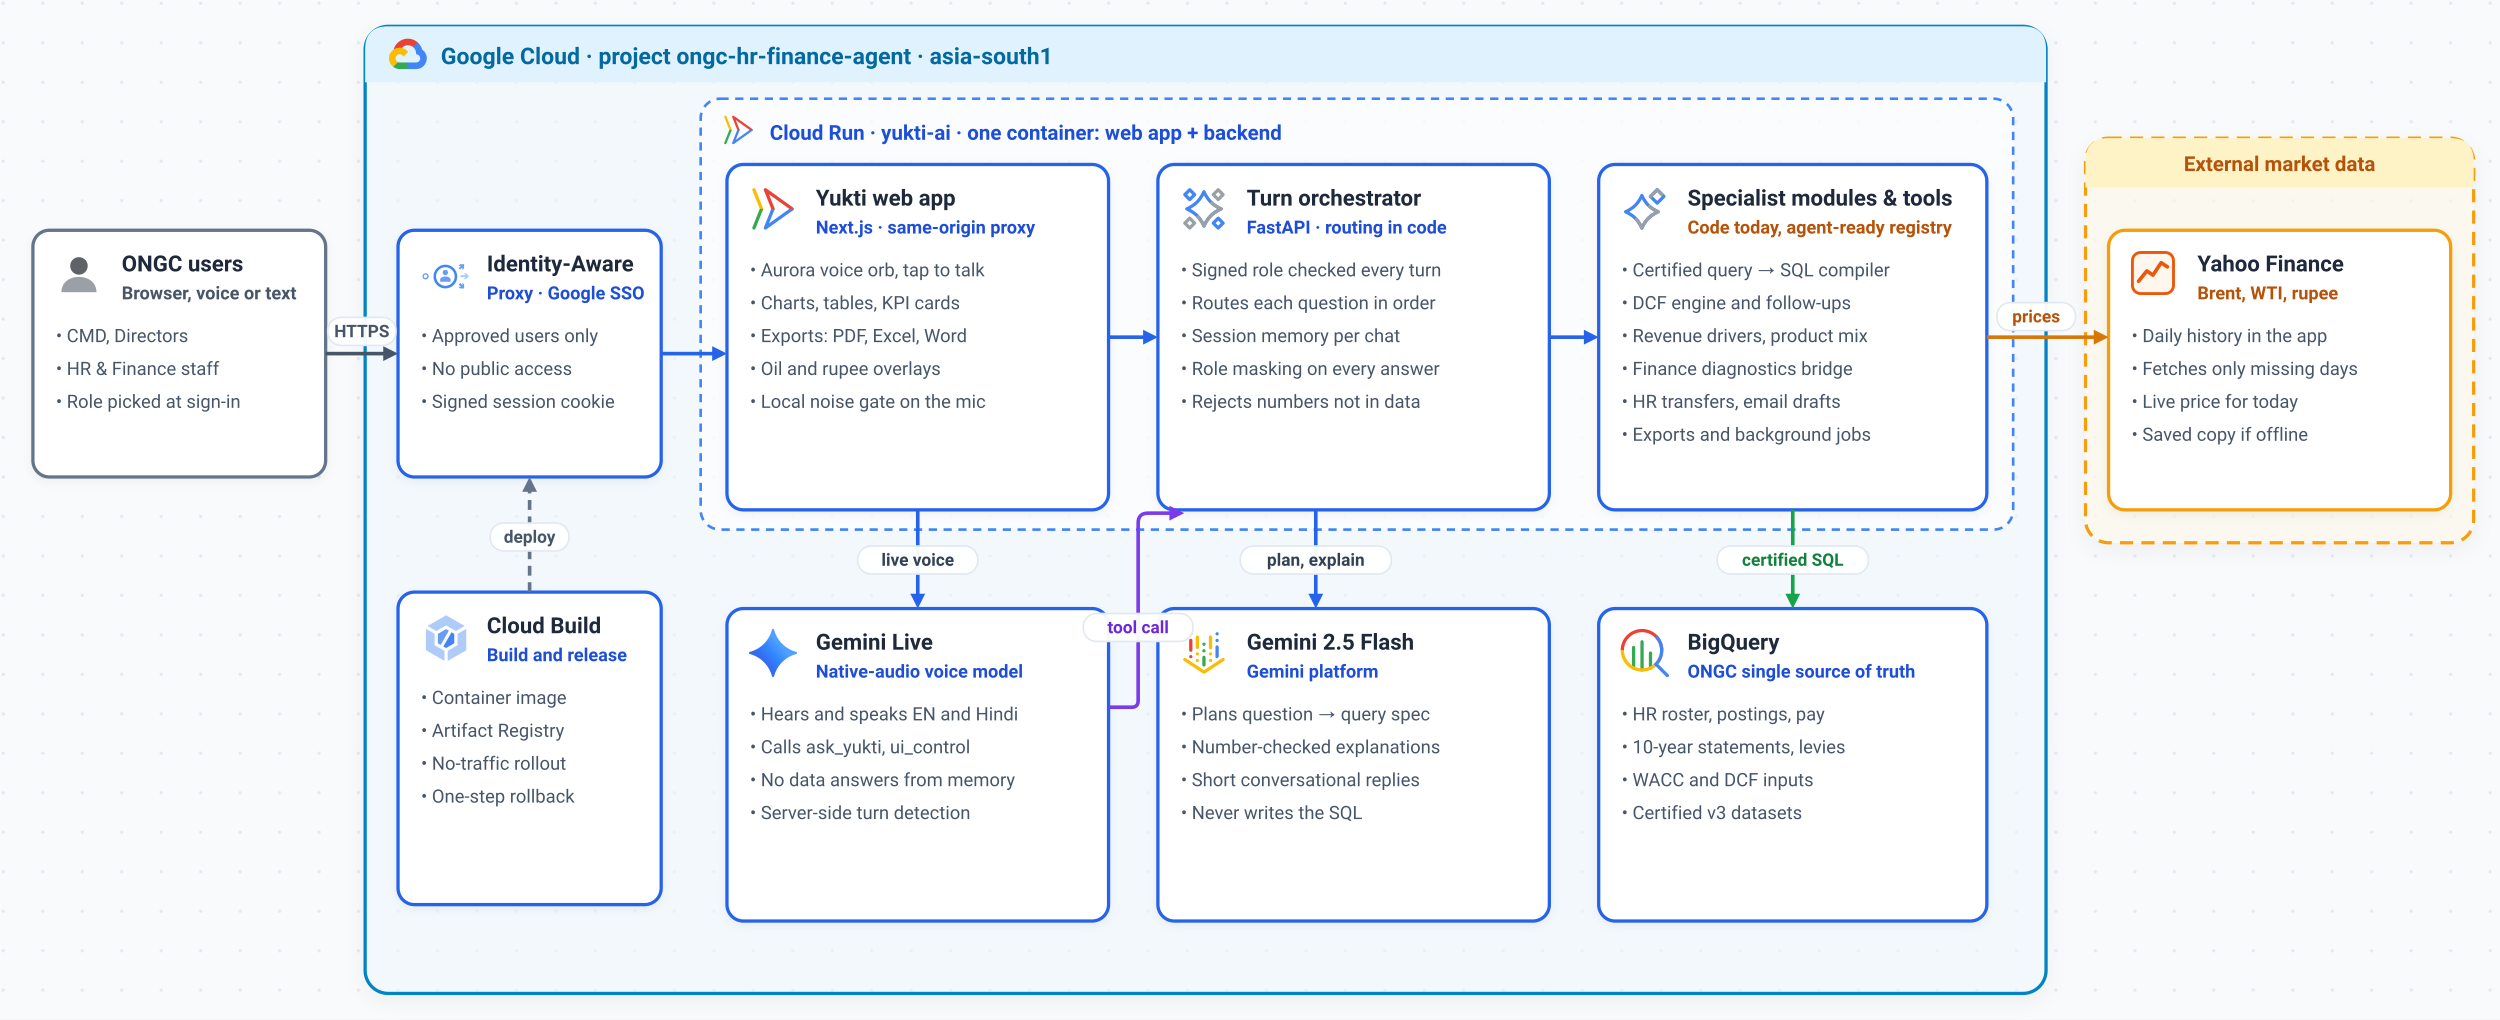
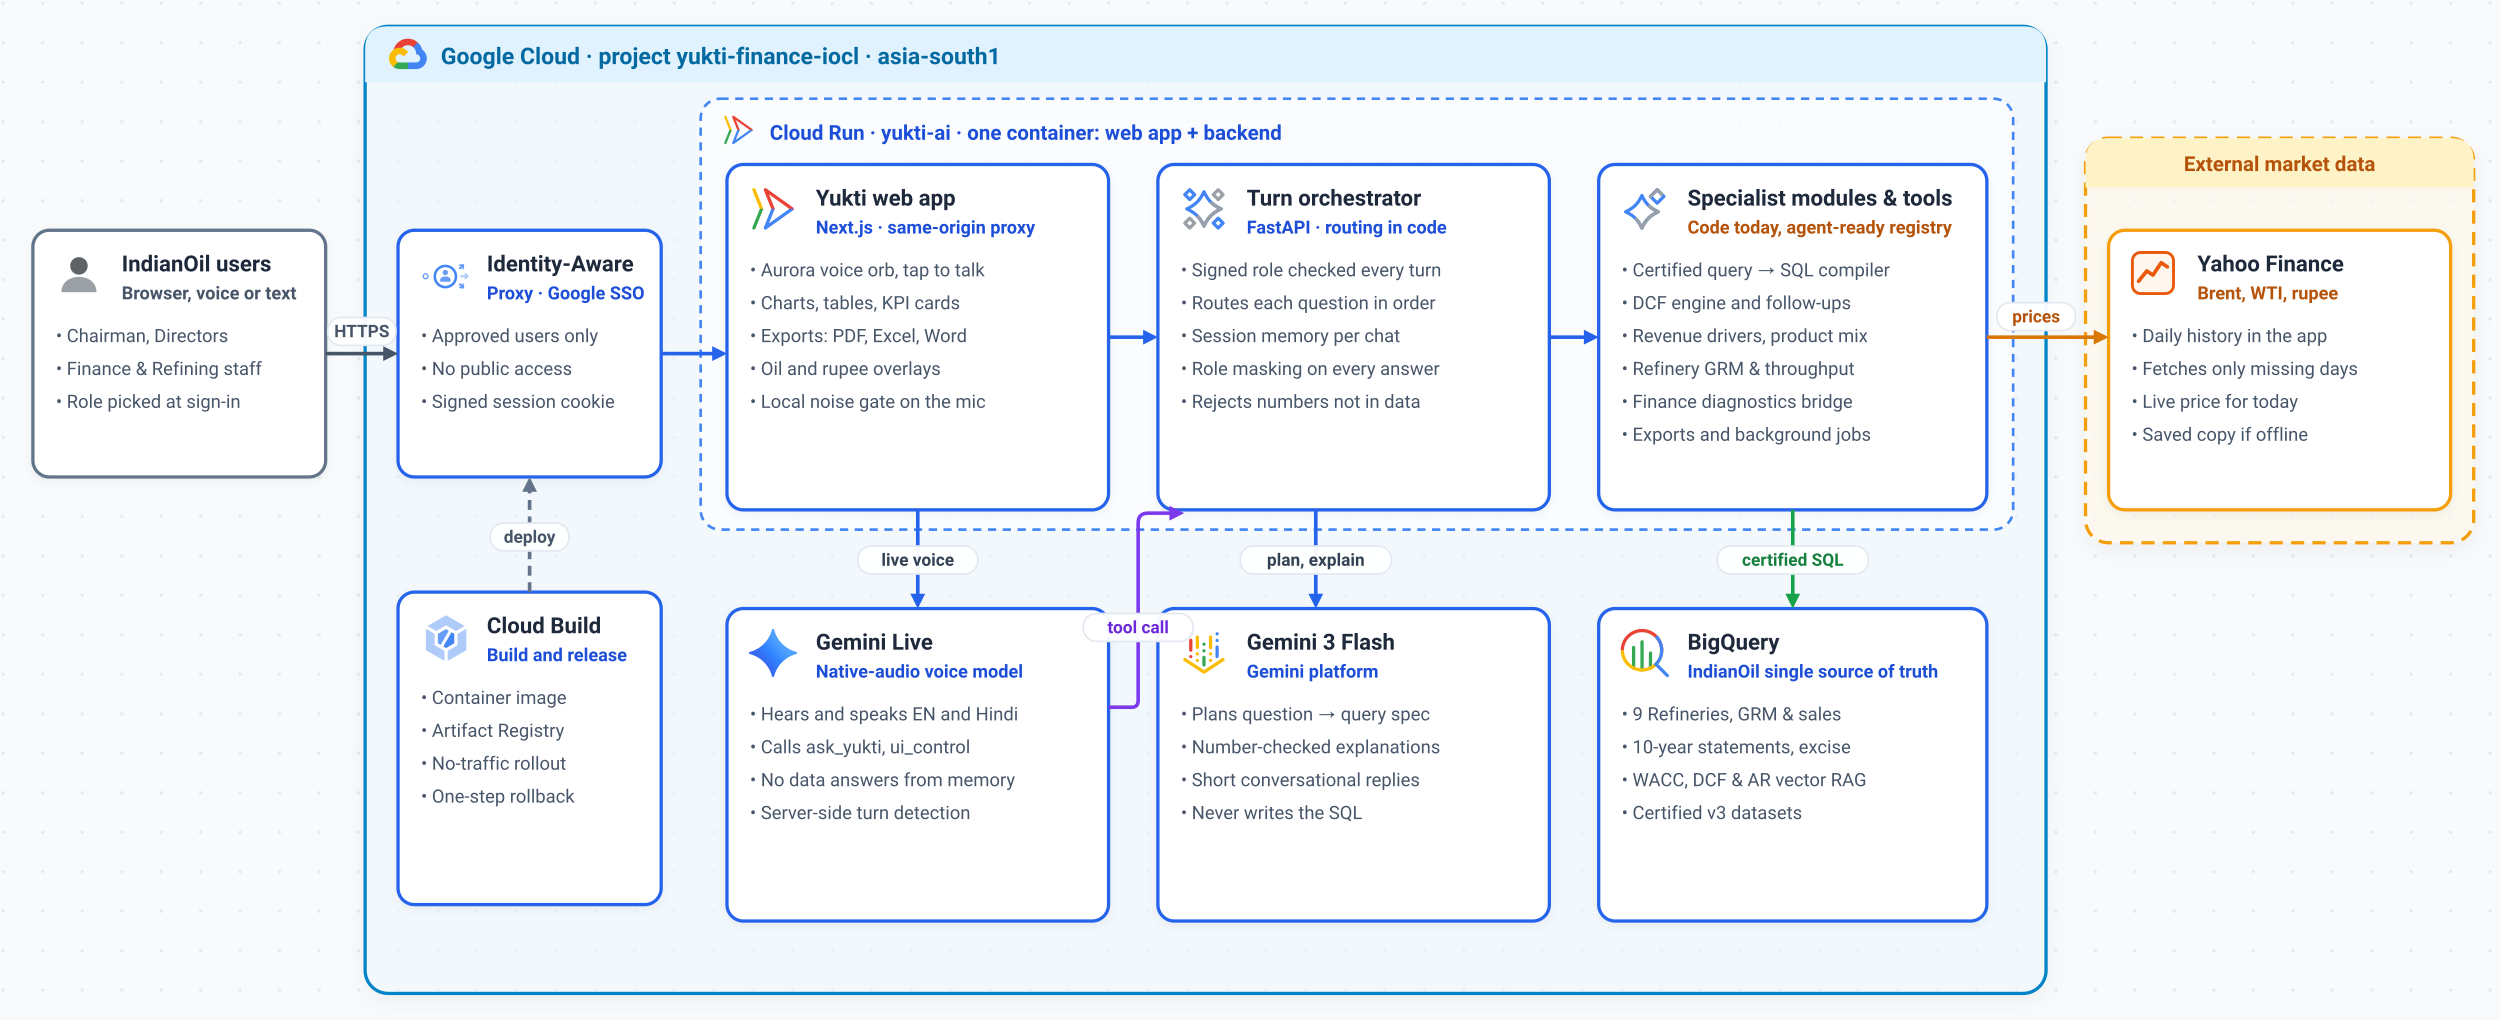
<svg xmlns="http://www.w3.org/2000/svg" viewBox="0 0 1520 620" width="1520" height="620" font-family="Google Sans, Roboto, Helvetica, Arial, sans-serif">
  <defs>
    <pattern id="bg-grid" width="24" height="24" patternUnits="userSpaceOnUse">
      <circle cx="2" cy="2" r="1" fill="#CBD5E1" fill-opacity="0.45" />
    </pattern>
    <filter id="shadow-md" x="-5%" y="-5%" width="110%" height="115%">
      <feDropShadow dx="0" dy="4" stdDeviation="6" flood-color="#0F172A" flood-opacity="0.07" />
    </filter>
    <filter id="shadow-sm" x="-5%" y="-5%" width="110%" height="115%">
      <feDropShadow dx="0" dy="2" stdDeviation="3" flood-color="#0F172A" flood-opacity="0.05" />
    </filter>
    <symbol id="icon-google-cloud" viewBox="0 0 192 192">
      <path fill="#EA4335" d="M121.11,60.87l5.89,0.11l16.01-16.01l0.78-6.78C131.07,26.87,114.33,19.98,96,19.98c-33.19,0-61.18,22.57-69.48,53.17c1.75-1.21,5.48-0.31,5.48-0.31l32-5.26c0,0,1.66-2.72,2.47-2.55C73.79,57.02,84.32,51.98,96,51.98C105.5,51.98,114.24,55.32,121.11,60.87z" />
      <path fill="#4285F4" d="M165.5,73.19c-3.71-13.72-11.39-25.82-21.72-35.01l-22.68,22.68C130.18,68.2,136,79.42,136,91.98v4c11.03,0,20,8.97,20,20s-8.97,20-20,20H96L92,140v24l4,3.98h40c28.67,0,52-23.33,52-52C188,98.25,179.08,82.58,165.5,73.19z" />
      <path fill="#34A853" d="M56,167.98h39.97v-32H56c-2.94,0-5.72-0.65-8.24-1.8L42,135.95l-16.02,16.02l-1.4,5.41C33.31,164.02,44.2,167.98,56,167.98z" />
      <path fill="#FBBC05" d="M56,63.98c-28.67,0-52,23.33-52,52c0,16.88,8.09,31.91,20.6,41.41l23.19-23.19C40.85,131.06,36,124.08,36,115.98c0-11.03,8.97-20,20-20c8.1,0,15.08,4.85,18.22,11.79l23.19-23.19C87.91,72.07,72.88,63.98,56,63.98z" />
    </symbol>
    <linearGradient id="gemini-spark-grad" x1="63.88" y1="262.92" x2="143.5" y2="330.05" gradientTransform="translate(0 386) scale(1 -1)" gradientUnits="userSpaceOnUse">
      <stop offset="0" stop-color="#346bf1" />
      <stop offset=".37" stop-color="#3186ff" />
      <stop offset=".78" stop-color="#4fa0ff" />
    </linearGradient>
    <symbol id="icon-gemini" viewBox="0 0 192 192">
      <path d="M164.93,86.68c-13.56-5.84-25.42-13.84-35.6-24.01-10.17-10.17-18.18-22.04-24.01-35.6-2.24-5.2-4.04-10.54-5.42-16.02-.45-1.79-2.06-3.05-3.9-3.05s-3.45,1.26-3.9,3.05c-1.38,5.48-3.18,10.81-5.42,16.02-5.84,13.56-13.84,25.43-24.01,35.6-10.17,10.17-22.04,18.18-35.6,24.01-5.2,2.24-10.54,4.04-16.02,5.42-1.79.45-3.05,2.06-3.05,3.9s1.26,3.45,3.05,3.9c5.48,1.38,10.81,3.18,16.02,5.42,13.56,5.84,25.42,13.84,35.6,24.01,10.17,10.17,18.18,22.04,24.01,35.6,2.24,5.2,4.04,10.54,5.42,16.02.45,1.79,2.06,3.05,3.9,3.05s3.45-1.26,3.9-3.05c1.38-5.48,3.18-10.81,5.42-16.02,5.84-13.56,13.84-25.42,24.01-35.6,10.17-10.17,22.04-18.18,35.6-24.01,5.2-2.24,10.54-4.04,16.02-5.42,1.79-.45,3.05-2.06,3.05-3.9s-1.26-3.45-3.05-3.9c-5.48-1.38-10.81-3.18-16.02-5.42Z" fill="url(#gemini-spark-grad)" />
    </symbol>
    <symbol id="icon-gemini-platform" viewBox="0 0 512 512">
      <path d="M128,244.99c-8.84,0-16-7.16-16-16v-95.97c0-8.84,7.16-16,16-16s16,7.16,16,16v95.97c0,8.84-7.16,16-16,16Z" fill="#ea4335" />
      <path d="M256,458c-2.98,0-5.97-.83-8.59-2.5l-186-122c-7.46-4.74-9.65-14.63-4.91-22.09,4.75-7.46,14.64-9.65,22.09-4.91l177.41,116.53,177.41-116.53c7.45-4.74,17.34-2.55,22.09,4.91,4.74,7.46,2.55,17.34-4.91,22.09l-186,122c-2.62,1.67-5.61,2.5-8.59,2.5Z" fill="#fbbc04" />
      <path d="M256,388.03c-8.84,0-16-7.16-16-16v-73.06c0-8.84,7.16-16,16-16s16,7.16,16,16v73.06c0,8.84-7.16,16-16,16Z" fill="#34a853" />
      <circle cx="128" cy="70" r="16" fill="#ea4335" />
      <circle cx="128" cy="292" r="16" fill="#ea4335" />
      <path d="M384.23,308.01c-8.82,0-15.98-7.14-16-15.97l-.23-94.01c-.02-8.84,7.13-16.02,15.97-16.03h.04c8.82,0,15.98,7.14,16,15.97l.23,94.01c.02-8.84-7.13,16.02-15.97,16.03h-.04Z" fill="#4285f4" />
      <circle cx="384" cy="70" r="16" fill="#4285f4" />
      <circle cx="384" cy="134" r="16" fill="#4285f4" />
      <path d="M320,220.36c-8.84,0-16-7.16-16-16v-103.02c0-8.84,7.16-16,16-16s16,7.16,16,16v103.02c0,8.84-7.16,16-16,16Z" fill="#fbbc04" />
      <circle cx="256" cy="171" r="16" fill="#34a853" />
      <circle cx="256" cy="235" r="16" fill="#34a853" />
      <circle cx="320" cy="265" r="16" fill="#fbbc04" />
      <circle cx="320" cy="329" r="16" fill="#fbbc04" />
      <path d="M192,217.36c-8.84,0-16-7.16-16-16v-100.02c0-8.84,7.16-16,16-16s16,7.16,16,16v100.02c0,8.84-7.16,16-16,16Z" fill="#fbbc04" />
      <circle cx="192" cy="265" r="16" fill="#fbbc04" />
      <circle cx="192" cy="329" r="16" fill="#fbbc04" />
    </symbol>
    <symbol id="icon-agents" viewBox="0 0 512 512">
      <path d="M256.083,438.958h-.025c-6.531-.01-12.403-3.982-14.831-10.046-.21-.521-21.989-53.918-63.233-94.966-41.269-41.072-94.336-62.688-94.867-62.902-6.066-2.438-10.046-8.326-10.039-14.865.007-6.537,3.983-12.415,10.053-14.842.964-.39,53.504-21.883,94.854-63.036,41.476-41.278,63-94.697,63.213-95.231,2.422-6.092,8.316-10.098,14.871-10.098h.017c6.562.007,12.456,4.012,14.867,10.113.206.521,21.716,53.924,63.206,95.216,41.538,41.341,94.333,62.827,94.861,63.039,6.064,2.436,10.045,8.316,10.045,14.852s-3.969,12.416-10.033,14.851c-.52.209-53.737,21.965-94.874,62.904-41.11,40.916-63.029,94.463-63.245,94.999-2.444,6.048-8.317,10.013-14.838,10.013h-.002ZM125.551,256.183c21.069,11.566,49.712,29.899,75.016,55.082,25.399,25.278,43.886,54.093,55.524,75.267,11.659-21.198,30.162-50.046,55.502-75.267,25.252-25.131,53.939-43.484,75.035-55.069-21.021-11.563-49.611-29.911-75.035-55.213-25.47-25.349-43.907-54.14-55.514-75.348-11.608,21.21-30.048,50.005-55.512,75.348-25.409,25.288-53.996,43.635-75.017,55.2h0Z" fill="#4285f4" />
      <path d="M394.5,181c-4.095,0-8.189-1.562-11.313-4.687l-47.5-47.5c-6.249-6.248-6.249-16.379,0-22.627l47.5-47.5c6.248-6.249,16.379-6.249,22.627,0l47.5,47.5c6.249,6.248,6.249,16.379,0,22.627l-47.5,47.5c-3.124,3.124-7.219,4.687-11.313,4.687h-.001ZM369.627,117.5l24.873,24.873,24.873-24.873-24.873-24.873-24.873,24.873Z" fill="#9aa0a6" />
      <path d="M117.5,181c-4.095,0-8.189-1.562-11.313-4.687l-47.5-47.5c-6.249-6.248-6.249-16.379,0-22.627l47.5-47.5c6.248-6.249,16.379-6.249,22.627,0l47.5,47.5c6.249,6.248,6.249,16.379,0,22.627l-47.5,47.5c-3.124,3.124-7.219,4.687-11.313,4.687h0ZM92.627,117.5l24.873,24.873,24.873-24.873-24.873-24.873-24.873,24.873Z" fill="#4285f4" />
      <path d="M394.5,458c-4.095,0-8.189-1.562-11.313-4.687l-47.5-47.5c-6.249-6.248-6.249-16.379,0-22.627l47.5-47.5c6.248-6.248,16.379-6.248,22.627,0l47.5,47.5c6.249,6.248,6.249,16.379,0,22.627l-47.5,47.5c-3.124,3.124-7.219,4.687-11.313,4.687h-.001ZM369.627,394.5l24.873,24.873,24.873-24.873-24.873-24.873-24.873,24.873Z" fill="#4285f4" />
      <path d="M117.5,458c-4.095,0-8.189-1.562-11.313-4.687l-47.5-47.5c-6.249-6.248-6.249-16.379,0-22.627l47.5-47.5c6.248-6.248,16.379-6.248,22.627,0l47.5,47.5c6.249,6.248,6.249,16.379,0,22.627l-47.5,47.5c-3.124,3.124-7.219,4.687-11.313,4.687h0ZM92.627,394.5l24.873,24.873,24.873-24.873-24.873-24.873-24.873,24.873Z" fill="#9aa0a6" />
      <path d="M334.166,333.946c41.137-40.94,94.354-62.695,94.874-62.904,6.064-2.435,10.032-8.315,10.033-14.851,0-6.535-3.98-12.416-10.045-14.851-.528-.212-53.323-21.698-94.861-63.039-.072-.071-.15-.131-.223-.2l-22.604,22.604c.087.091.163.189.253.278,25.424,25.302,54.015,43.649,75.035,55.213-21.096,11.585-49.783,29.939-75.035,55.069-25.34,25.221-43.843,54.068-55.502,75.267-11.622-21.144-30.074-49.907-55.418-75.16l-22.628,22.628c41.21,41.041,62.971,94.392,63.181,94.913,2.428,6.064,8.3,10.035,14.831,10.046h.025c6.521,0,12.393-3.966,14.838-10.013.216-.536,22.135-54.083,63.245-94.999h.001Z" fill="#9aa0a6" />
    </symbol>
    <symbol id="icon-aiml" viewBox="0 0 512 512">
      <path fill="#4285f4" d="M377.2,216.1c-4.1,0-8.2-1.6-11.3-4.7l-65.3-65.3c-3-3-4.7-7.1-4.7-11.3s1.7-8.3,4.7-11.3l65.3-65.3c3-3,7.1-4.7,11.3-4.7s8.3,1.7,11.3,4.7l65.3,65.3c6.2,6.2,6.2,16.4,0,22.6l-65.3,65.3c-3.1,3.1-7.2,4.7-11.3,4.7h0ZM334.6,134.8l42.6,42.6,42.6-42.6-42.6-42.7-42.6,42.7Z" />
      <path fill="#9aa0a6" d="M300.7,146.1c-6.2-6.2-6.2-16.4,0-22.6l65.3-65.3c6.2-6.2,16.4-6.2,22.6,0l53.9,54-22.6,22.6-42.6-42.7-65.3,65.3s-8.1-8.2-11.3-11.4h0Z" />
      <path fill="#4285f4" d="M228,458.5h0c-6.5,0-12.4-4-14.8-10-.2-.5-20.8-51-59.8-89.9-39.1-38.9-89.3-59.3-89.8-59.5-6.1-2.4-10-8.3-10-14.9,0-6.5,4-12.4,10-14.8h0c.5-.2,50.5-20.6,89.8-59.7,39.2-39.1,59.6-89.6,59.8-90.1,2.4-6.1,8.3-10.1,14.9-10.1h0c6.6,0,12.5,4,14.9,10.1.2.5,20.6,51,59.8,90.1,39.3,39.1,89.3,59.5,89.8,59.7,6.1,2.4,10,8.3,10,14.9s-4,12.4-10,14.9c-.5.2-50.9,20.8-89.8,59.5-38.9,38.7-59.6,89.4-59.9,89.9-2.4,6-8.3,10-14.8,10h0ZM105.8,284.2c19.9,11,46.5,28.3,70.1,51.7,23.7,23.5,41,50.3,52.1,70.4,11.1-20,28.5-46.9,52.1-70.4,23.5-23.4,50.2-40.6,70.1-51.7-19.9-11-46.5-28.3-70.1-51.8-23.7-23.6-41-50.4-52.1-70.4-11.1,20.1-28.4,46.8-52.1,70.4-23.7,23.6-50.2,40.8-70.1,51.8h0Z" />
      <path fill="#9aa0a6" d="M392.5,269.3c-.5-.2-50.5-20.6-89.8-59.7,0,0,0,0-.1-.1l-22.6,22.6c0,0,.1.1.2.2,23.7,23.6,50.2,40.8,70.1,51.8-20,11.1-46.6,28.3-70.1,51.7-23.6,23.5-41,50.3-52.1,70.4-11.1-20-28.4-46.7-52-70.2l-22.6,22.6c38.9,38.8,59.5,89.3,59.7,89.8,2.4,6.1,8.3,10,14.8,10h0c6.5,0,12.4-4,14.8-10,.2-.5,21-51.2,59.9-89.9,38.9-38.7,89.3-59.3,89.8-59.5,6.1-2.4,10-8.3,10-14.9s-4-12.4-10-14.9h0Z" />
    </symbol>
    <symbol id="icon-cloud-run" viewBox="0 0 512 512">
      <path fill="#FBBC04" d="M144.4,272c-6.4,0-12.4-3.8-14.9-10.1L55.4,75.9c-3.3-8.2.7-17.5,8.9-20.8,8.2-3.3,17.5.7,20.8,8.9l74.2,186c3.3,8.2-.7,17.5-8.9,20.8-1.9.8-3.9,1.1-5.9,1.1h-.1Z" />
      <path fill="#EA4335" d="M256,272c-6.4,0-12.4-3.8-14.9-10.1l-74.1-186c-2.6-6.6-.6-14.1,5-18.5s13.4-4.5,19.2-.4l260.1,186c7.2,5.1,8.9,15.1,3.7,22.3s-15.1,8.9-22.3,3.7L216.9,114.7l54,135.3c3.3,8.2-.7,17.5-8.9,20.8-1.9.8-4,1.1-5.9,1.1h-.1Z" />
      <path fill="#34A853" d="M127.2,256l-72,180c-3.3,8.2.7,17.5,8.9,20.8,3.1,1.2,4,1.1,5.9,1.1,6.3,0,12.4-3.8,14.9-10.1l74.4-186c.8-2,1.1-4,1.1-5.9h-33.2Z" />
      <path fill="#4285F4" d="M414.5,256l-197.7,141.2,54.1-135.3c.8-2,1.1-4,1.1-5.9h-33.2l-72,180c-2.6,6.6-.6,14.1,5,18.5,2.9,2.3,6.4,3.4,9.9,3.4s6.5-1,9.3-3l260.4-186c4.4-3.1,6.7-8,6.7-13h-43.6Z" />
    </symbol>
    <symbol id="icon-wif" viewBox="0 0 512 512">
      <path d="M432,400H80a32.041,32.041,0,0,1-32-32V144a32.041,32.041,0,0,1,32-32H432a32.041,32.041,0,0,1,32,32V368A32.041,32.041,0,0,1,432,400ZM80,144V368H432.031L432,144Z" fill="#4285f4" />
      <rect x="303.719" y="175.75" width="96" height="16" fill="#669df6" />
      <rect x="303.719" y="223.813" width="96" height="16" fill="#669df6" />
      <rect x="303.719" y="271.875" width="96" height="16" fill="#669df6" />
      <rect x="303.719" y="319.875" width="96" height="16" fill="#669df6" />
      <path d="M271.813,239.812v-16H255.8V191.844H223.766V175.75h-16v16.094H175.7V175.75h-16v16.094H127.8v31.968H111.828v16H127.8v32.063H111.828v16H127.8v31.969H159.7v16.015h16V319.844h32.063v16.015h16V319.844H255.8V287.875h16.016v-16H255.8V239.812ZM239.8,303.844h-96v-96h96Z" fill="#aecbfa" />
      <path d="M223.766,287.422H159.609v-63.61h64.157Zm-48.157-16h32.157v-31.61H175.609Z" fill="#4285f4" />
    </symbol>
    <symbol id="icon-databases" viewBox="0 0 512 512">
      <path fill="#4285f4" d="M256,490c-44.2,0-85.9-11.3-117.6-31.8-33.8-21.9-52.4-51.7-52.4-84v-118.2h32v118.2c0,21,13.4,41.3,37.8,57.1,26.5,17.2,62.1,26.7,100.2,26.7s73.7-9.5,100.2-26.7c24.4-15.8,37.8-36.1,37.8-57.1h32c0,32.3-18.6,62.1-52.4,84-31.6,20.5-73.4,31.8-117.6,31.8Z" />
      <path fill="#9aa0a6" d="M256,381c-44.2,0-85.9-11.3-117.6-31.8-33.8-21.9-52.4-51.7-52.4-84v-127.3h32v127.3c0,21,13.4,41.3,37.8,57.1,26.5,17.2,62.1,26.7,100.2,26.7s73.7-9.5,100.2-26.7c24.4-15.8,37.8-36.1,37.8-57.1h32c0,32.3-18.6,62.1-52.4,84-31.6,20.5-73.4,31.8-117.6,31.8Z" />
      <path fill="#9aa0a6" d="M256,490v-32c38.1,0,73.7-9.5,100.2-26.7,24.4-15.8,37.8-36.1,37.8-57.2v-118.1h32v118.1c0,32.3-18.6,62.1-52.4,84.1-31.6,20.5-73.4,31.8-117.6,31.8h0Z" />
      <path fill="#4285f4" d="M256,381v-32c38.1,0,73.7-9.5,100.2-26.7,24.4-15.8,37.8-36.1,37.8-57.2v-127.2h32v127.2c0,32.3-18.6,62.1-52.4,84.1-31.6,20.5-73.4,31.8-117.6,31.8h0Z" />
      <path fill="#4285f4" d="M256,253.6c-44.2,0-85.9-11.3-117.6-31.8-33.8-21.9-52.4-51.7-52.4-84s18.6-62.1,52.4-84c31.6-20.5-73.4-31.8-117.6-31.8s86,11.3,117.6,31.8c33.8,21.9,52.4,51.7,52.4,84s-18.6,62.1-52.4,84c-31.6,20.5-73.4,31.8-117.6,31.8ZM256,54c-38.1,0-73.7,9.5-100.2,26.7-24.4,15.8-37.8,36.1-37.8,57.1s13.4,41.3,37.8,57.1c26.5,17.2,62.1,26.7,100.2,26.7s73.7-9.5,100.2-26.7c24.4-15.8,37.8-36.1,37.8-57.1s-13.4-41.3-37.8-57.1c-26.5-17.2-62.1-26.7-100.2-26.7Z" />
      <path fill="#9aa0a6" d="M256,253.8v-32c38.1,0,73.7-9.5,100.2-26.7,24.4-15.8,37.8-36.2,37.8-57.2s-13.4-41.4-37.8-57.2c-26.5-17.2-62.1-26.7-100.2-26.7v-32c44.2,0,86,11.3,117.6,31.8,33.8,21.9,52.4,51.8,52.4,84.1s-18.6,62.1-52.4,84.1c-31.6,20.5-73.4,31.8-117.6,31.8h0Z" />
    </symbol>
    <symbol id="icon-bigquery" viewBox="0 0 512 512">
      <path d="M311.9,418.9c-8.8,0-16-7.2-16-16v-145.8c0-8.8,7.2-16,16-16s16,7.2,16,16v145.8c0,8.8-7.2,16-16,16h0Z" fill="#34A853" />
      <path d="M147.6,418.9c-8.8,0-16-7.2-16-16v-200.5c0-8.8,7.2-16,16-16s16,7.2,16,16v200.5c0,8.8-7.2,16-16,16Z" fill="#34A853" />
      <path d="M229.8,437.4c-8.8,0-16-7.2-16-16V147.6c0-8.8,7.2-16,16-16s16,7.2,16,16v273.7c0,8.8-7.2,16-16,16h0Z" fill="#34A853" />
      <path d="M229.8,437.4c-114.5,0-207.6-93.1-207.6-207.6h32c0,96.8,78.8,175.6,175.6,175.6s175.6-78.8,175.6-175.6h32c0,114.5-93.1,207.6-207.6,207.6h0Z" fill="#FBBC04" />
      <path d="M437.4,229.8h-32c0-96.8-78.8-175.6-175.6-175.6S54.1,132.9,54.1,229.8H22.1c0-114.5,93.2-207.7,207.7-207.7s207.6,93.1,207.6,207.6h0Z" fill="#EA4335" />
      <path d="M487.4,464.8l-100-100c32.3-37.6,49.9-85,49.9-135.1s-21.6-107.6-60.8-146.8l-22.6,22.6c33.2,33.2,51.4,77.3,51.4,124.2s-18.3,90.9-51.5,124.1h0c-5,5-7.5,7-11.8,10.8l122.8,122.8c3.1,3.1,7.2,4.7,11.3,4.7h0c4.1,0,8.2-1.6,11.3-4.7,6.2-6.2,6.2-16.4,0-22.6h0Z" fill="#4285F4" />
    </symbol>
    <linearGradient id="sp-grad-0" x1="6" y1="11.5" x2="26.583" y2="11.5" gradientUnits="userSpaceOnUse">
      <stop stop-color="#103A3B" />
      <stop offset="1" stop-color="#116B6E" />
    </linearGradient>
    <linearGradient id="sp-grad-1" x1="18" y1="13" x2="32" y2="21" gradientUnits="userSpaceOnUse">
      <stop stop-color="#1D9097" />
      <stop offset="1" stop-color="#29BBC2" />
    </linearGradient>
    <linearGradient id="sp-grad-2" x1="12" y1="21.5" x2="23" y2="26.5" gradientUnits="userSpaceOnUse">
      <stop stop-color="#28A6B5" />
      <stop offset="1" stop-color="#31D6EC" />
    </linearGradient>
    <linearGradient id="sp-grad-3" x1="0" y1="16" x2="19.5" y2="16" gradientUnits="userSpaceOnUse">
      <stop stop-color="#105557" />
      <stop offset="1" stop-color="#116B6E" />
    </linearGradient>
    <symbol id="icon-sharepoint" viewBox="0 0 32 32">
      <circle cx="15.5" cy="11.5" r="9.5" fill="url(#sp-grad-0)" />
      <circle cx="24" cy="17" r="8" fill="url(#sp-grad-1)" />
      <circle cx="16.5" cy="23.5" r="6.5" fill="url(#sp-grad-2)" />
      <path d="M7 12C7 10.343 8.343 9 10 9H17C18.657 9 20 10.343 20 12V24C20 25.657 18.657 27 17 27H7V12Z" fill="#000000" fill-opacity="0.22" />
      <rect y="7" width="18" height="18" rx="2" fill="url(#sp-grad-3)" />
      <path d="M13 18.123C13 16.573 11.96 15.888 9.797 15.092C8.103 14.464 7.7 14.282 7.7 13.682C7.7 13.165 8.203 12.816 9.059 12.816C9.931 12.816 10.753 13.109 11.675 13.612L12.614 11.95C11.625 11.335 10.451 11 9.025 11C6.845 11 5.285 12.117 5.285 13.821C5.285 15.567 6.526 16.126 8.606 16.866C10.266 17.453 10.585 17.746 10.585 18.263C10.585 18.877 9.998 19.184 9.075 19.184C7.985 19.184 7.029 18.807 6.073 18.193L5 19.785C6.174 20.595 7.633 21 9.126 21C11.373 21 13 19.939 13 18.123Z" fill="white" />
    </symbol>
    <symbol id="icon-aws-storage" viewBox="0 0 64 64">
      <rect width="64" height="64" rx="12" fill="#FFF7ED" stroke="#EA580C" stroke-width="2.5" />
      <ellipse cx="32" cy="20" rx="16" ry="6" fill="none" stroke="#EA580C" stroke-width="2.5" />
      <path d="M16 20v24c0 3.3 7.2 6 16 6s16-2.7 16-6V20" fill="none" stroke="#EA580C" stroke-width="2.5" />
      <path d="M16 32c0 3.3 7.2 6 16 6s16-2.7 16-6" fill="none" stroke="#EA580C" stroke-width="2.5" />
    </symbol>
    <symbol id="icon-aws-compute" viewBox="0 0 64 64">
      <rect width="64" height="64" rx="12" fill="#FFF7ED" stroke="#EA580C" stroke-width="2.5" />
      <rect x="18" y="18" width="28" height="28" rx="4" fill="none" stroke="#EA580C" stroke-width="2.5" />
      <rect x="25" y="25" width="14" height="14" rx="2" fill="#EA580C" />
      <path d="M26 12v6M38 12v6M26 46v6M38 46v6M12 26h6M12 38h6M46 26h6M46 38h6" stroke="#EA580C" stroke-width="2.5" stroke-linecap="round" />
    </symbol>
    <symbol id="icon-iap" viewBox="0 0 24 24">
      <path fill="#4285f4" d="M11.85,7a5.1,5.1,0,1,0,5.1,5.1h0A5.1,5.1,0,0,0,11.85,7Zm0,9.08a4,4,0,1,1,4-4h0A4,4,0,0,1,11.85,16.09Z" />
      <path fill="#669df6" d="M13.77,12.71a2.09,2.09,0,0,0-.28-.22,3.11,3.11,0,0,0-2.61-.28,2.31,2.31,0,0,0-.89.47.86.86,0,0,0-.37.65v1h4.47v-.82A1,1,0,0,0,13.77,12.71Z" />
      <path fill="#669df6" d="M11.85,11.53a1.16,1.16,0,1,0-1.17-1.15h0A1.17,1.17,0,0,0,11.85,11.53Z" />
      <polygon fill="#aecbfa" points="20.78 10.72 19.74 10.72 20.51 11.49 18.3 11.49 18.3 12.39 20.51 12.39 19.74 13.17 20.78 13.17 22 11.94 20.78 10.72" />
      <polygon fill="#669df6" points="17.54 8.5 18.18 9.14 19.16 8.17 19.16 9.26 19.89 8.52 19.89 6.79 18.16 6.79 17.43 7.53 18.52 7.53 17.54 8.5" />
      <polygon fill="#669df6" points="19.16 15.83 18.18 14.86 17.54 15.49 18.52 16.47 17.43 16.47 18.16 17.2 19.89 17.2 19.89 15.47 19.16 14.74 19.16 15.83" />
      <path fill="#669df6" d="M3.35,10.65A1.35,1.35,0,1,0,4.71,12a1.35,1.35,0,0,0-1.36-1.35Zm0,2.1A.76.76,0,1,1,4.11,12h0a.76.76,0,0,1-.76.75Z" />
    </symbol>
    <symbol id="icon-cloud-build" viewBox="0 0 24 24">
      <polygon fill="#4285f4" points="12.15 16.24 15.67 14.21 15.67 10.15 14.49 9.46 10.97 15.56 12.15 16.24" />
      <polygon fill="#669df6" points="8.63 10.15 8.63 14.21 9.81 14.89 13.34 8.8 12.15 8.11 8.63 10.15" />
      <polygon fill="#aecbfa" points="11.46 17.45 7.24 15.01 7.24 10.15 3.49 7.98 3.49 17.18 11.46 21.78 11.46 17.45" />
      <polygon fill="#aecbfa" points="7.93 8.95 12.15 6.51 16.37 8.95 20.13 6.78 12.15 2.17 4.17 6.78 7.93 8.95" />
      <polygon fill="#aecbfa" points="17.06 15.01 12.84 17.45 12.84 21.78 20.82 17.18 20.82 7.98 17.06 10.15 17.06 15.01" />
    </symbol>
    <symbol id="icon-user" viewBox="0 0 24 24">
      <circle cx="12" cy="8" r="4" fill="#5f6368" />
      <path d="M4 20c0-4.4 3.6-7 8-7s8 2.6 8 7z" fill="#9aa0a6" />
    </symbol>
    <symbol id="icon-market" viewBox="0 0 24 24">
      <rect x="2" y="2" width="20" height="20" rx="4" fill="#FFF7ED" stroke="#EA580C" stroke-width="1.4" />
      <polyline points="5,16 9,11 12,13 16,7 19,9" fill="none" stroke="#EA580C" stroke-width="1.8" stroke-linejoin="round" stroke-linecap="round" />
    </symbol>
  </defs>
  <rect width="1520" height="620" fill="#F8FAFC" />
  <rect width="1520" height="620" fill="url(#bg-grid)" />
  <rect x="20" y="140" width="178" height="150" rx="10" fill="#FFFFFF" stroke="#64748B" stroke-width="2" filter="url(#shadow-sm)" />
  <use href="#icon-user" x="32" y="151" width="32" height="32" />
-   <text x="74" y="165" font-size="13.5" font-weight="700" fill="#1E293B">ONGC users</text>
+   <text x="74" y="165" font-size="13.5" font-weight="700" fill="#1E293B">IndianOil users</text>
  <text x="74" y="182" font-size="11" font-weight="600" fill="#475569">Browser, voice or text</text>
-   <text x="34" y="208" font-size="11.2" fill="#475569">• CMD, Directors</text>
-   <text x="34" y="228" font-size="11.2" fill="#475569">• HR &amp; Finance staff</text>
+   <text x="34" y="208" font-size="11.2" fill="#475569">• Chairman, Directors</text>
+   <text x="34" y="228" font-size="11.2" fill="#475569">• Finance &amp; Refining staff</text>
  <text x="34" y="248" font-size="11.2" fill="#475569">• Role picked at sign-in</text>
  <rect x="222" y="16" width="1022" height="588" rx="14" fill="#F0F9FF" fill-opacity="0.55" stroke="#0284C7" stroke-width="2" filter="url(#shadow-md)" />
  <path d="M 222 30 Q 222 16 236 16 L 1230 16 Q 1244 16 1244 30 L 1244 50 L 222 50 Z" fill="#E0F2FE" />
  <use href="#icon-google-cloud" x="236" y="21" width="24" height="24" />
-   <text x="268" y="39" font-size="14" font-weight="700" fill="#0369A1">Google Cloud · project ongc-hr-finance-agent · asia-south1</text>
+   <text x="268" y="39" font-size="14" font-weight="700" fill="#0369A1">Google Cloud · project yukti-finance-iocl · asia-south1</text>
  <rect x="242" y="140" width="160" height="150" rx="10" fill="#FFFFFF" stroke="#2563EB" stroke-width="2" filter="url(#shadow-sm)" />
  <use href="#icon-iap" x="254" y="151" width="34" height="34" />
  <text x="296" y="165" font-size="13.5" font-weight="700" fill="#1E293B">Identity-Aware</text>
  <text x="296" y="182" font-size="11" font-weight="600" fill="#1D4ED8">Proxy · Google SSO</text>
  <text x="256" y="208" font-size="11.2" fill="#475569">• Approved users only</text>
  <text x="256" y="228" font-size="11.2" fill="#475569">• No public access</text>
  <text x="256" y="248" font-size="11.2" fill="#475569">• Signed session cookie</text>
  <rect x="242" y="360" width="160" height="190" rx="10" fill="#FFFFFF" stroke="#2563EB" stroke-width="2" filter="url(#shadow-sm)" />
  <use href="#icon-cloud-build" x="254" y="371" width="34" height="34" />
  <text x="296" y="385" font-size="13.5" font-weight="700" fill="#1E293B">Cloud Build</text>
  <text x="296" y="402" font-size="11" font-weight="600" fill="#1D4ED8">Build and release</text>
  <text x="256" y="428" font-size="11.2" fill="#475569">• Container image</text>
  <text x="256" y="448" font-size="11.2" fill="#475569">• Artifact Registry</text>
  <text x="256" y="468" font-size="11.2" fill="#475569">• No-traffic rollout</text>
  <text x="256" y="488" font-size="11.2" fill="#475569">• One-step rollback</text>
  <rect x="426" y="60" width="798" height="262" rx="12" fill="#FFFFFF" fill-opacity="0.6" stroke="#4285F4" stroke-width="1.6" stroke-dasharray="5 4" />
  <use href="#icon-cloud-run" x="438" y="68" width="22" height="22" />
  <text x="468" y="85" font-size="12.5" font-weight="700" fill="#1D4ED8">Cloud Run · yukti-ai · one container: web app + backend</text>
  <rect x="442" y="100" width="232" height="210" rx="10" fill="#FFFFFF" stroke="#2563EB" stroke-width="2" filter="url(#shadow-sm)" />
  <use href="#icon-cloud-run" x="454" y="111" width="32" height="32" />
  <text x="496" y="125" font-size="13.5" font-weight="700" fill="#1E293B">Yukti web app</text>
  <text x="496" y="142" font-size="11" font-weight="600" fill="#1D4ED8">Next.js · same-origin proxy</text>
  <text x="456" y="168" font-size="11.2" fill="#475569">• Aurora voice orb, tap to talk</text>
  <text x="456" y="188" font-size="11.2" fill="#475569">• Charts, tables, KPI cards</text>
  <text x="456" y="208" font-size="11.2" fill="#475569">• Exports: PDF, Excel, Word</text>
  <text x="456" y="228" font-size="11.2" fill="#475569">• Oil and rupee overlays</text>
  <text x="456" y="248" font-size="11.2" fill="#475569">• Local noise gate on the mic</text>
  <rect x="704" y="100" width="238" height="210" rx="10" fill="#FFFFFF" stroke="#2563EB" stroke-width="2" filter="url(#shadow-sm)" />
  <use href="#icon-agents" x="716" y="111" width="32" height="32" />
  <text x="758" y="125" font-size="13.5" font-weight="700" fill="#1E293B">Turn orchestrator</text>
  <text x="758" y="142" font-size="11" font-weight="600" fill="#1D4ED8">FastAPI · routing in code</text>
  <text x="718" y="168" font-size="11.2" fill="#475569">• Signed role checked every turn</text>
  <text x="718" y="188" font-size="11.2" fill="#475569">• Routes each question in order</text>
  <text x="718" y="208" font-size="11.2" fill="#475569">• Session memory per chat</text>
  <text x="718" y="228" font-size="11.2" fill="#475569">• Role masking on every answer</text>
  <text x="718" y="248" font-size="11.2" fill="#475569">• Rejects numbers not in data</text>
  <rect x="972" y="100" width="236" height="210" rx="10" fill="#FFFFFF" stroke="#2563EB" stroke-width="2" filter="url(#shadow-sm)" />
  <use href="#icon-aiml" x="984" y="111" width="32" height="32" />
  <text x="1026" y="125" font-size="13.5" font-weight="700" fill="#1E293B">Specialist modules &amp; tools</text>
  <text x="1026" y="142" font-size="11" font-weight="600" fill="#B45309">Code today, agent-ready registry</text>
  <text x="986" y="168" font-size="11.2" fill="#475569">• Certified query → SQL compiler</text>
  <text x="986" y="188" font-size="11.2" fill="#475569">• DCF engine and follow-ups</text>
  <text x="986" y="208" font-size="11.2" fill="#475569">• Revenue drivers, product mix</text>
-   <text x="986" y="228" font-size="11.2" fill="#475569">• Finance diagnostics bridge</text>
-   <text x="986" y="248" font-size="11.2" fill="#475569">• HR transfers, email drafts</text>
+   <text x="986" y="228" font-size="11.2" fill="#475569">• Refinery GRM &amp; throughput</text>
+   <text x="986" y="248" font-size="11.2" fill="#475569">• Finance diagnostics bridge</text>
  <text x="986" y="268" font-size="11.2" fill="#475569">• Exports and background jobs</text>
  <rect x="442" y="370" width="232" height="190" rx="10" fill="#FFFFFF" stroke="#2563EB" stroke-width="2" filter="url(#shadow-sm)" />
  <use href="#icon-gemini" x="454" y="381" width="32" height="32" />
  <text x="496" y="395" font-size="13.5" font-weight="700" fill="#1E293B">Gemini Live</text>
  <text x="496" y="412" font-size="11" font-weight="600" fill="#1D4ED8">Native-audio voice model</text>
  <text x="456" y="438" font-size="11.2" fill="#475569">• Hears and speaks EN and Hindi</text>
  <text x="456" y="458" font-size="11.2" fill="#475569">• Calls ask_yukti, ui_control</text>
  <text x="456" y="478" font-size="11.2" fill="#475569">• No data answers from memory</text>
  <text x="456" y="498" font-size="11.2" fill="#475569">• Server-side turn detection</text>
  <rect x="704" y="370" width="238" height="190" rx="10" fill="#FFFFFF" stroke="#2563EB" stroke-width="2" filter="url(#shadow-sm)" />
  <use href="#icon-gemini-platform" x="716" y="381" width="32" height="32" />
-   <text x="758" y="395" font-size="13.5" font-weight="700" fill="#1E293B">Gemini 2.5 Flash</text>
+   <text x="758" y="395" font-size="13.5" font-weight="700" fill="#1E293B">Gemini 3 Flash</text>
  <text x="758" y="412" font-size="11" font-weight="600" fill="#1D4ED8">Gemini platform</text>
  <text x="718" y="438" font-size="11.2" fill="#475569">• Plans question → query spec</text>
  <text x="718" y="458" font-size="11.2" fill="#475569">• Number-checked explanations</text>
  <text x="718" y="478" font-size="11.2" fill="#475569">• Short conversational replies</text>
  <text x="718" y="498" font-size="11.2" fill="#475569">• Never writes the SQL</text>
  <rect x="972" y="370" width="236" height="190" rx="10" fill="#FFFFFF" stroke="#2563EB" stroke-width="2" filter="url(#shadow-sm)" />
  <use href="#icon-bigquery" x="984" y="381" width="32" height="32" />
  <text x="1026" y="395" font-size="13.5" font-weight="700" fill="#1E293B">BigQuery</text>
-   <text x="1026" y="412" font-size="11" font-weight="600" fill="#1D4ED8">ONGC single source of truth</text>
-   <text x="986" y="438" font-size="11.2" fill="#475569">• HR roster, postings, pay</text>
-   <text x="986" y="458" font-size="11.2" fill="#475569">• 10-year statements, levies</text>
-   <text x="986" y="478" font-size="11.2" fill="#475569">• WACC and DCF inputs</text>
+   <text x="1026" y="412" font-size="11" font-weight="600" fill="#1D4ED8">IndianOil single source of truth</text>
+   <text x="986" y="438" font-size="11.2" fill="#475569">• 9 Refineries, GRM &amp; sales</text>
+   <text x="986" y="458" font-size="11.2" fill="#475569">• 10-year statements, excise</text>
+   <text x="986" y="478" font-size="11.2" fill="#475569">• WACC, DCF &amp; AR vector RAG</text>
  <text x="986" y="498" font-size="11.2" fill="#475569">• Certified v3 datasets</text>
  <rect x="1268" y="84" width="236" height="246" rx="14" fill="#FFFBEB" fill-opacity="0.65" stroke="#F59E0B" stroke-width="2" stroke-dasharray="8 5" filter="url(#shadow-md)" />
  <path d="M 1268 98 Q 1268 84 1282 84 L 1490 84 Q 1504 84 1504 98 L 1504 114 L 1268 114 Z" fill="#FEF3C7" />
  <text x="1386.0" y="104" font-size="12.5" font-weight="700" fill="#B45309" text-anchor="middle">External market data</text>
  <rect x="1282" y="140" width="208" height="170" rx="10" fill="#FFFFFF" stroke="#F59E0B" stroke-width="2" filter="url(#shadow-sm)" />
  <use href="#icon-market" x="1294" y="151" width="30" height="30" />
  <text x="1336" y="165" font-size="13.5" font-weight="700" fill="#1E293B">Yahoo Finance</text>
  <text x="1336" y="182" font-size="11" font-weight="600" fill="#B45309">Brent, WTI, rupee</text>
  <text x="1296" y="208" font-size="11.2" fill="#475569">• Daily history in the app</text>
  <text x="1296" y="228" font-size="11.2" fill="#475569">• Fetches only missing days</text>
  <text x="1296" y="248" font-size="11.2" fill="#475569">• Live price for today</text>
  <text x="1296" y="268" font-size="11.2" fill="#475569">• Saved copy if offline</text>
  <line x1="198" y1="215" x2="235" y2="215" stroke="#475569" stroke-width="2.2" />
  <polygon points="242,215 233,210.5 233,219.5" fill="#475569" />
  <line x1="402" y1="215" x2="435" y2="215" stroke="#2563EB" stroke-width="2.2" />
  <polygon points="442,215 433,210.5 433,219.5" fill="#2563EB" />
  <line x1="674" y1="205" x2="697" y2="205" stroke="#2563EB" stroke-width="2.2" />
  <polygon points="704,205 695,200.5 695,209.5" fill="#2563EB" />
  <line x1="942" y1="205" x2="965" y2="205" stroke="#2563EB" stroke-width="2.2" />
  <polygon points="972,205 963,200.5 963,209.5" fill="#2563EB" />
  <line x1="1208" y1="205" x2="1275" y2="205" stroke="#D97706" stroke-width="2.2" />
  <polygon points="1282,205 1273,200.5 1273,209.5" fill="#D97706" />
  <line x1="558" y1="310" x2="558" y2="363" stroke="#2563EB" stroke-width="2.2" />
  <polygon points="558,370 553.5,361 562.5,361" fill="#2563EB" />
  <line x1="800" y1="310" x2="800" y2="363" stroke="#2563EB" stroke-width="2.2" />
  <polygon points="800,370 795.5,361 804.5,361" fill="#2563EB" />
  <line x1="1090" y1="310" x2="1090" y2="363" stroke="#16A34A" stroke-width="2.2" />
  <polygon points="1090,370 1085.5,361 1094.5,361" fill="#16A34A" />
  <path d="M 674 430 L 688 430 Q 692 430 692 426 L 692 318" fill="none" stroke="#7C3AED" stroke-width="2.2" />
  <path d="M 692 318 Q 692 312 698 312 L 712 312" fill="none" stroke="#7C3AED" stroke-width="2.2" />
  <polygon points="720,312 711,307.5 711,316.5" fill="#7C3AED" />
  <line x1="322" y1="360" x2="322" y2="297" stroke="#64748B" stroke-width="2.2" stroke-dasharray="6 4" />
  <polygon points="322,290 317.5,299 326.5,299" fill="#64748B" />
  <rect x="199.25" y="193" width="41.5" height="17" rx="8" fill="#FFFFFF" fill-opacity="0.95" stroke="#E2E8F0" />
  <text x="220" y="205" font-size="10.5" font-weight="600" fill="#475569" text-anchor="middle">HTTPS</text>
  <rect x="521.5" y="332" width="73.0" height="17" rx="8" fill="#FFFFFF" fill-opacity="0.95" stroke="#E2E8F0" />
  <text x="558" y="344" font-size="10.5" font-weight="600" fill="#334155" text-anchor="middle">live voice</text>
  <rect x="754.05" y="332" width="91.9" height="17" rx="8" fill="#FFFFFF" fill-opacity="0.95" stroke="#E2E8F0" />
  <text x="800" y="344" font-size="10.5" font-weight="600" fill="#334155" text-anchor="middle">plan, explain</text>
  <rect x="1044.05" y="332" width="91.9" height="17" rx="8" fill="#FFFFFF" fill-opacity="0.95" stroke="#E2E8F0" />
  <text x="1090" y="344" font-size="10.5" font-weight="600" fill="#15803D" text-anchor="middle">certified SQL</text>
  <rect x="1214.1" y="184" width="47.8" height="17" rx="8" fill="#FFFFFF" fill-opacity="0.95" stroke="#E2E8F0" />
  <text x="1238" y="196" font-size="10.5" font-weight="600" fill="#B45309" text-anchor="middle">prices</text>
  <rect x="658.65" y="373" width="66.7" height="17" rx="8" fill="#FFFFFF" fill-opacity="0.95" stroke="#E2E8F0" />
  <text x="692" y="385" font-size="10.5" font-weight="600" fill="#6D28D9" text-anchor="middle">tool call</text>
  <rect x="298.1" y="318" width="47.8" height="17" rx="8" fill="#FFFFFF" fill-opacity="0.95" stroke="#E2E8F0" />
  <text x="322" y="330" font-size="10.5" font-weight="600" fill="#475569" text-anchor="middle">deploy</text>
</svg>
